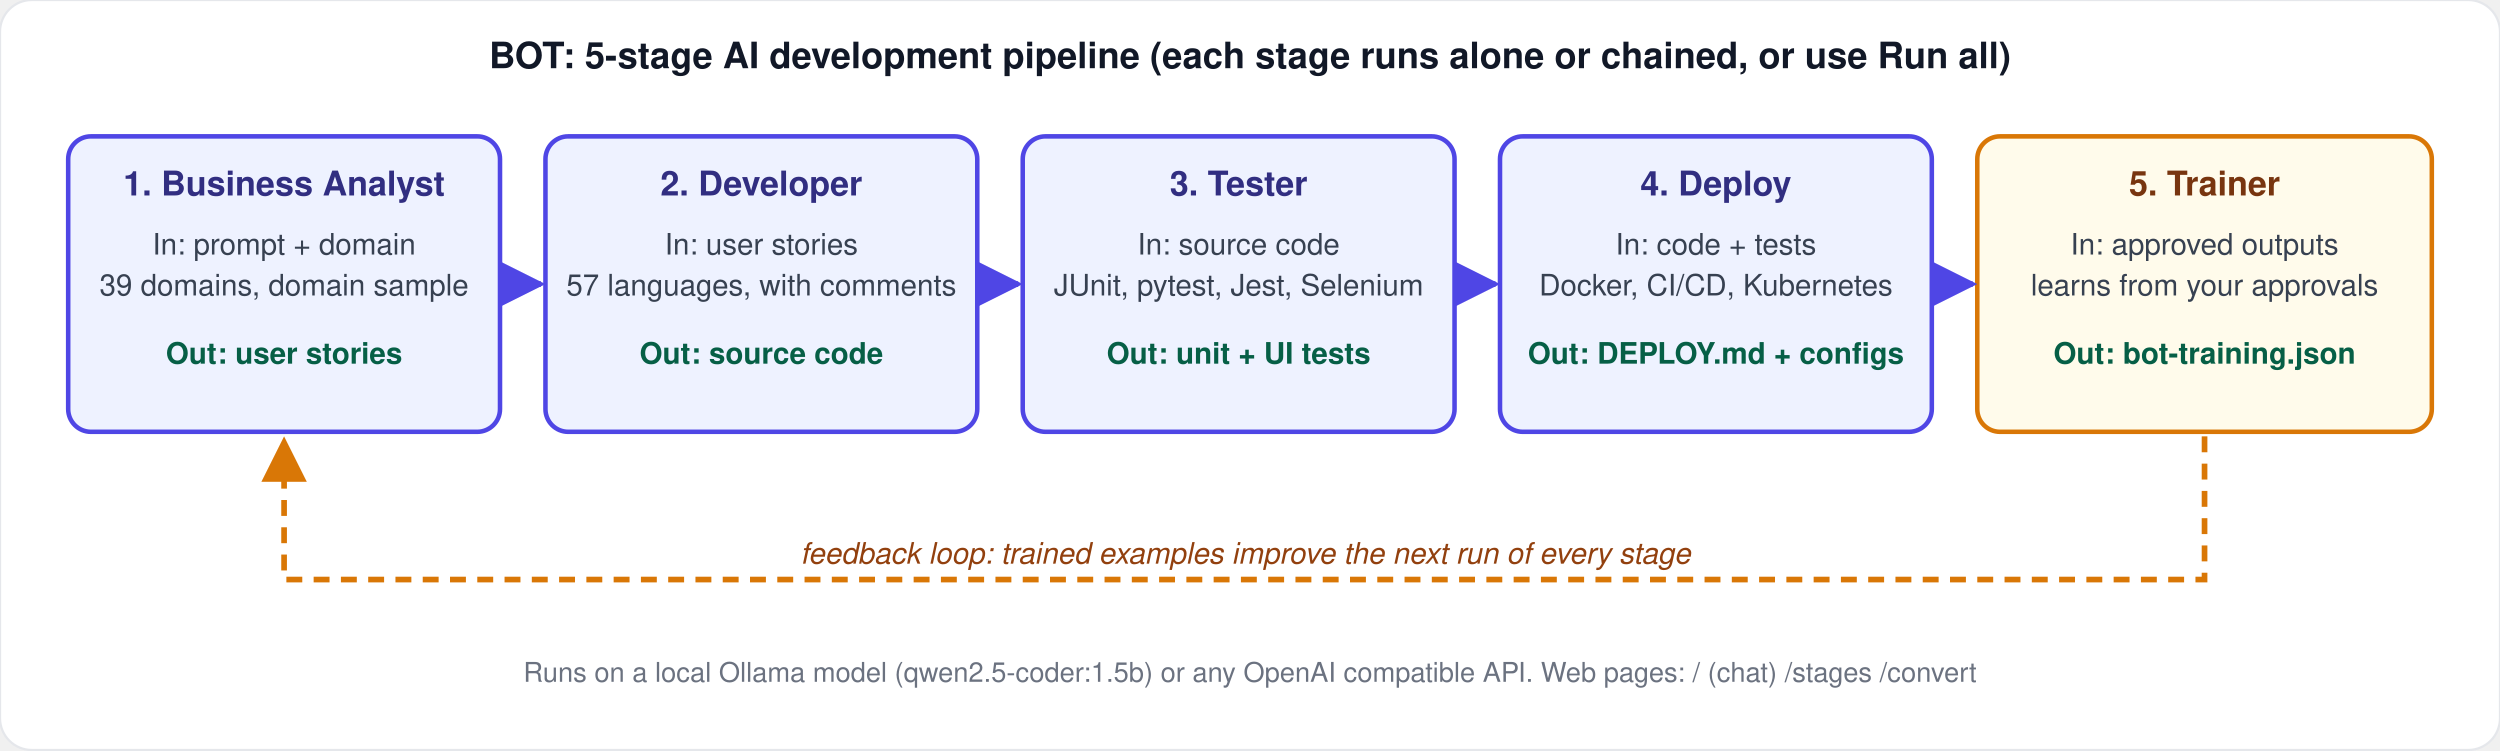
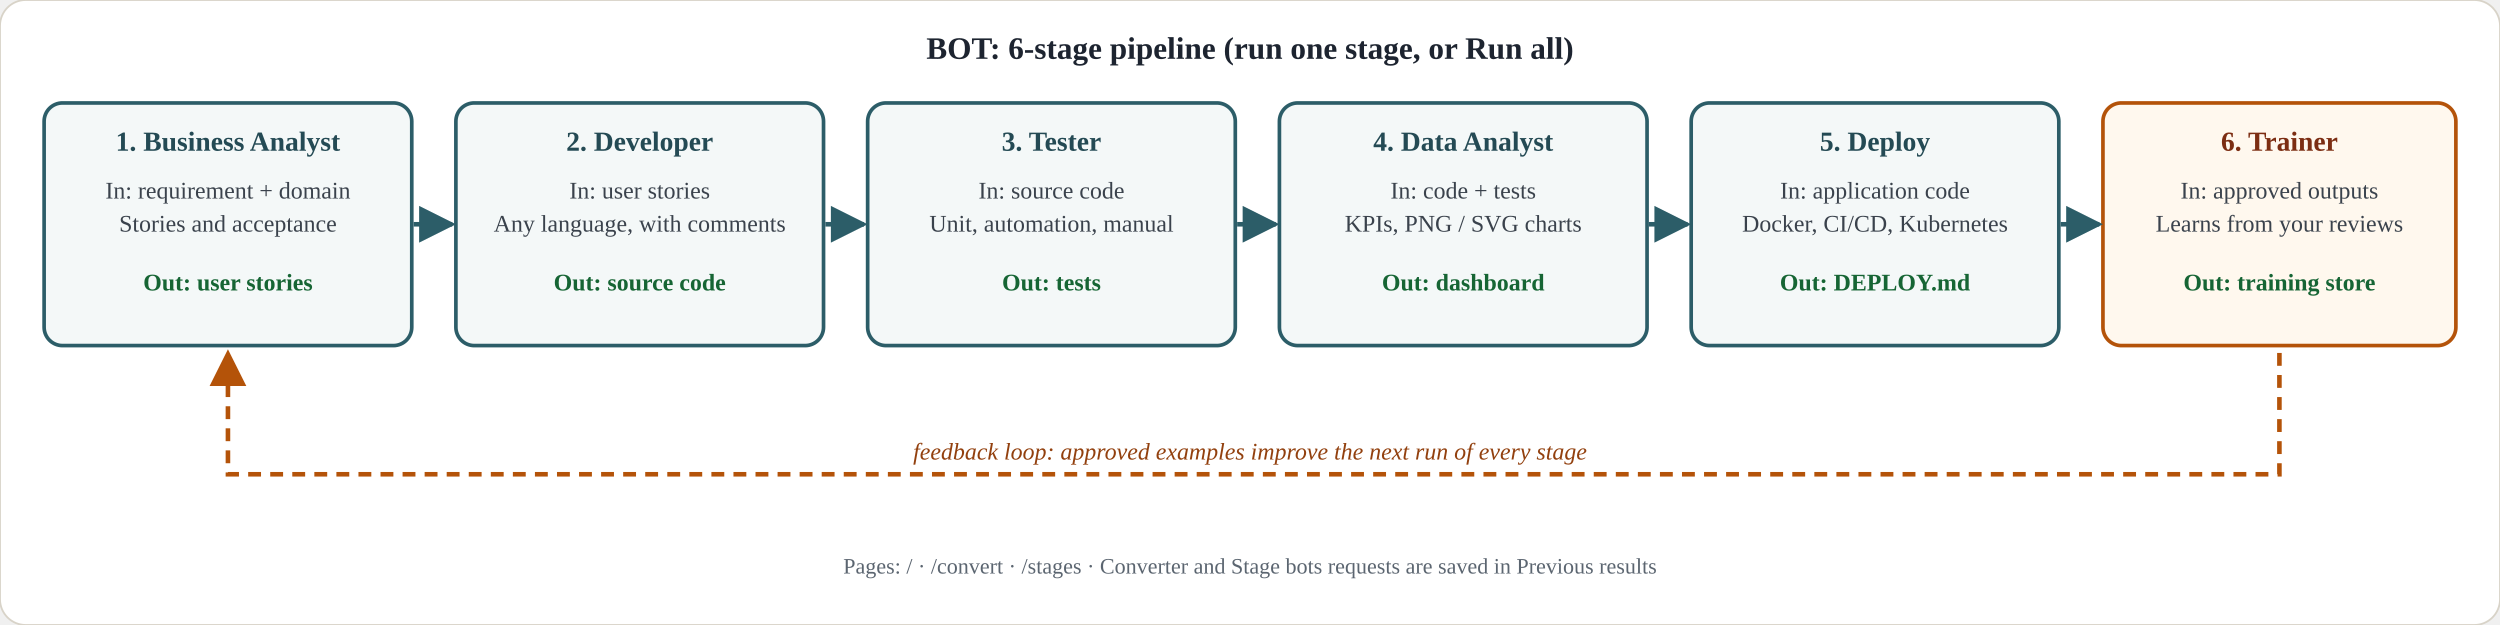
- <svg xmlns="http://www.w3.org/2000/svg" viewBox="0 0 1100 330" width="1100" height="330" font-family="Segoe UI, Helvetica, Arial, sans-serif">
+ <svg xmlns="http://www.w3.org/2000/svg" viewBox="0 0 1360 340" width="1360" height="340" font-family="Times New Roman, Times, serif">
  <defs>
    <marker id="arrow" viewBox="0 0 10 10" refX="9" refY="5" markerWidth="8" markerHeight="8" orient="auto-start-reverse">
-       <path d="M0,0 L10,5 L0,10 z" fill="#4f46e5" />
+       <path d="M0,0 L10,5 L0,10 z" fill="#2c5d68" />
    </marker>
    <marker id="arrowDash" viewBox="0 0 10 10" refX="9" refY="5" markerWidth="8" markerHeight="8" orient="auto-start-reverse">
-       <path d="M0,0 L10,5 L0,10 z" fill="#d97706" />
+       <path d="M0,0 L10,5 L0,10 z" fill="#b45309" />
    </marker>
  </defs>
-   <rect width="1100" height="330" rx="14" fill="#ffffff" stroke="#e5e7eb" />
-   <text x="550" y="30" text-anchor="middle" font-size="16" font-weight="700" fill="#111827">BOT: 5-stage AI development pipeline (each stage runs alone or chained, or use Run all)</text>
+   <rect width="1360" height="340" rx="14" fill="#ffffff" stroke="#d8d3c8" />
+   <text x="680" y="32" text-anchor="middle" font-size="17" font-weight="700" fill="#1d2430">BOT: 6-stage pipeline (run one stage, or Run all)</text>
  <g font-size="13" text-anchor="middle">
    <g>
-       <rect x="30" y="60" width="190" height="130" rx="10" fill="#eef2ff" stroke="#4f46e5" stroke-width="2" />
-       <text x="125" y="86" font-size="15" font-weight="700" fill="#312e81">1. Business Analyst</text>
-       <text x="125" y="112" fill="#374151">In: prompt + domain</text>
-       <text x="125" y="130" fill="#374151">39 domains, domain sample</text>
-       <text x="125" y="160" font-weight="600" fill="#065f46">Out: user stories</text>
+       <rect x="24" y="56" width="200" height="132" rx="10" fill="#f4f8f8" stroke="#2c5d68" stroke-width="2" />
+       <text x="124" y="82" font-size="15" font-weight="700" fill="#244a54">1. Business Analyst</text>
+       <text x="124" y="108" fill="#3a424c">In: requirement + domain</text>
+       <text x="124" y="126" fill="#3a424c">Stories and acceptance</text>
+       <text x="124" y="158" font-weight="600" fill="#166534">Out: user stories</text>
    </g>
    <g>
-       <rect x="240" y="60" width="190" height="130" rx="10" fill="#eef2ff" stroke="#4f46e5" stroke-width="2" />
-       <text x="335" y="86" font-size="15" font-weight="700" fill="#312e81">2. Developer</text>
-       <text x="335" y="112" fill="#374151">In: user stories</text>
-       <text x="335" y="130" fill="#374151">57 languages, with comments</text>
-       <text x="335" y="160" font-weight="600" fill="#065f46">Out: source code</text>
+       <rect x="248" y="56" width="200" height="132" rx="10" fill="#f4f8f8" stroke="#2c5d68" stroke-width="2" />
+       <text x="348" y="82" font-size="15" font-weight="700" fill="#244a54">2. Developer</text>
+       <text x="348" y="108" fill="#3a424c">In: user stories</text>
+       <text x="348" y="126" fill="#3a424c">Any language, with comments</text>
+       <text x="348" y="158" font-weight="600" fill="#166534">Out: source code</text>
    </g>
    <g>
-       <rect x="450" y="60" width="190" height="130" rx="10" fill="#eef2ff" stroke="#4f46e5" stroke-width="2" />
-       <text x="545" y="86" font-size="15" font-weight="700" fill="#312e81">3. Tester</text>
-       <text x="545" y="112" fill="#374151">In: source code</text>
-       <text x="545" y="130" fill="#374151">JUnit, pytest, Jest, Selenium</text>
-       <text x="545" y="160" font-weight="600" fill="#065f46">Out: unit + UI tests</text>
+       <rect x="472" y="56" width="200" height="132" rx="10" fill="#f4f8f8" stroke="#2c5d68" stroke-width="2" />
+       <text x="572" y="82" font-size="15" font-weight="700" fill="#244a54">3. Tester</text>
+       <text x="572" y="108" fill="#3a424c">In: source code</text>
+       <text x="572" y="126" fill="#3a424c">Unit, automation, manual</text>
+       <text x="572" y="158" font-weight="600" fill="#166534">Out: tests</text>
    </g>
    <g>
-       <rect x="660" y="60" width="190" height="130" rx="10" fill="#eef2ff" stroke="#4f46e5" stroke-width="2" />
-       <text x="755" y="86" font-size="15" font-weight="700" fill="#312e81">4. Deploy</text>
-       <text x="755" y="112" fill="#374151">In: code + tests</text>
-       <text x="755" y="130" fill="#374151">Docker, CI/CD, Kubernetes</text>
-       <text x="755" y="160" font-weight="600" fill="#065f46">Out: DEPLOY.md + configs</text>
+       <rect x="696" y="56" width="200" height="132" rx="10" fill="#f4f8f8" stroke="#2c5d68" stroke-width="2" />
+       <text x="796" y="82" font-size="15" font-weight="700" fill="#244a54">4. Data Analyst</text>
+       <text x="796" y="108" fill="#3a424c">In: code + tests</text>
+       <text x="796" y="126" fill="#3a424c">KPIs, PNG / SVG charts</text>
+       <text x="796" y="158" font-weight="600" fill="#166534">Out: dashboard</text>
    </g>
    <g>
-       <rect x="870" y="60" width="200" height="130" rx="10" fill="#fffbeb" stroke="#d97706" stroke-width="2" />
-       <text x="970" y="86" font-size="15" font-weight="700" fill="#78350f">5. Trainer</text>
-       <text x="970" y="112" fill="#374151">In: approved outputs</text>
-       <text x="970" y="130" fill="#374151">learns from your approvals</text>
-       <text x="970" y="160" font-weight="600" fill="#065f46">Out: bot-training.json</text>
+       <rect x="920" y="56" width="200" height="132" rx="10" fill="#f4f8f8" stroke="#2c5d68" stroke-width="2" />
+       <text x="1020" y="82" font-size="15" font-weight="700" fill="#244a54">5. Deploy</text>
+       <text x="1020" y="108" fill="#3a424c">In: application code</text>
+       <text x="1020" y="126" fill="#3a424c">Docker, CI/CD, Kubernetes</text>
+       <text x="1020" y="158" font-weight="600" fill="#166534">Out: DEPLOY.md</text>
+     </g>
+     <g>
+       <rect x="1144" y="56" width="192" height="132" rx="10" fill="#fff8ee" stroke="#b45309" stroke-width="2" />
+       <text x="1240" y="82" font-size="15" font-weight="700" fill="#7c2d12">6. Trainer</text>
+       <text x="1240" y="108" fill="#3a424c">In: approved outputs</text>
+       <text x="1240" y="126" fill="#3a424c">Learns from your reviews</text>
+       <text x="1240" y="158" font-weight="600" fill="#166534">Out: training store</text>
    </g>
  </g>
-   <g stroke="#4f46e5" stroke-width="2.5" fill="none" marker-end="url(#arrow)">
-     <line x1="221" y1="125" x2="238" y2="125" />
-     <line x1="431" y1="125" x2="448" y2="125" />
-     <line x1="641" y1="125" x2="658" y2="125" />
-     <line x1="851" y1="125" x2="868" y2="125" />
+   <g stroke="#2c5d68" stroke-width="2.5" fill="none" marker-end="url(#arrow)">
+     <line x1="225" y1="122" x2="246" y2="122" />
+     <line x1="449" y1="122" x2="470" y2="122" />
+     <line x1="673" y1="122" x2="694" y2="122" />
+     <line x1="897" y1="122" x2="918" y2="122" />
+     <line x1="1121" y1="122" x2="1142" y2="122" />
  </g>
-   <path d="M970 192 L970 255 L125 255 L125 194" fill="none" stroke="#d97706" stroke-width="2.5" stroke-dasharray="7 5" marker-end="url(#arrowDash)" />
-   <text x="548" y="248" text-anchor="middle" font-size="13" font-style="italic" fill="#92400e">feedback loop: trained examples improve the next run of every stage</text>
-   <text x="550" y="300" text-anchor="middle" font-size="12" fill="#6b7280">Runs on a local Ollama model (qwen2.5-coder:1.5b) or any OpenAI compatible API. Web pages: / (chat)  /stages  /convert</text>
+   <path d="M1240 192 L1240 258 L124 258 L124 192" fill="none" stroke="#b45309" stroke-width="2.5" stroke-dasharray="7 5" marker-end="url(#arrowDash)" />
+   <text x="680" y="250" text-anchor="middle" font-size="13" font-style="italic" fill="#92400e">feedback loop: approved examples improve the next run of every stage</text>
+   <text x="680" y="312" text-anchor="middle" font-size="12" fill="#5b6570">Pages: /  ·  /convert  ·  /stages    ·    Converter and Stage bots requests are saved in Previous results</text>
</svg>
